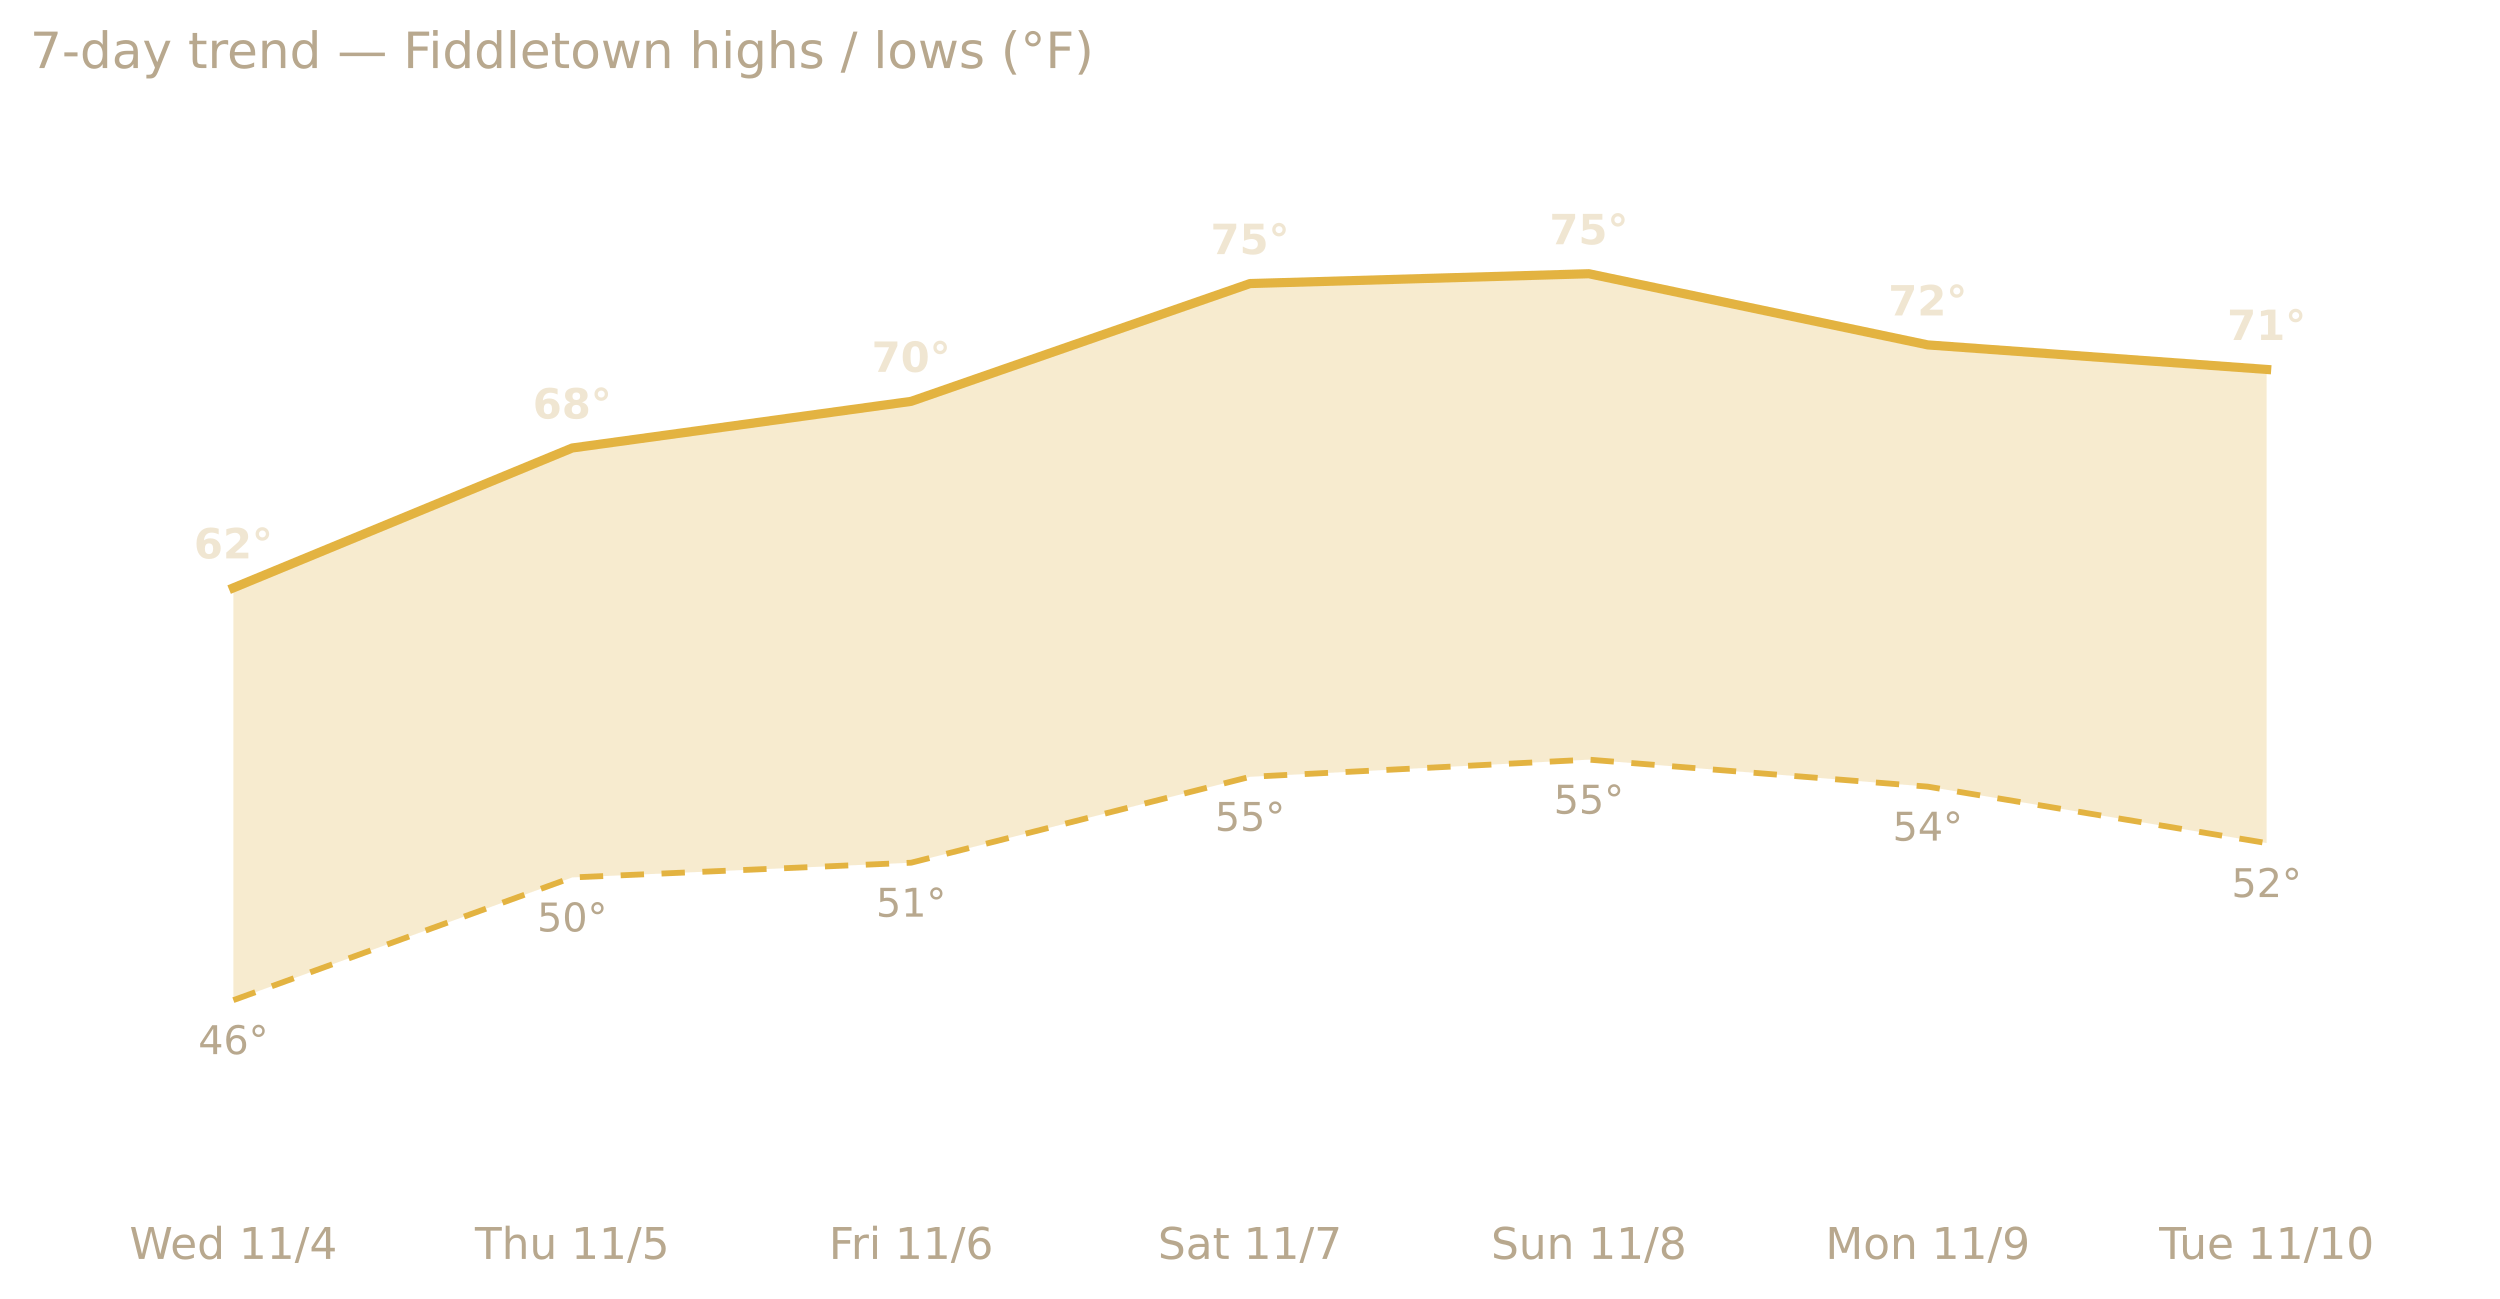
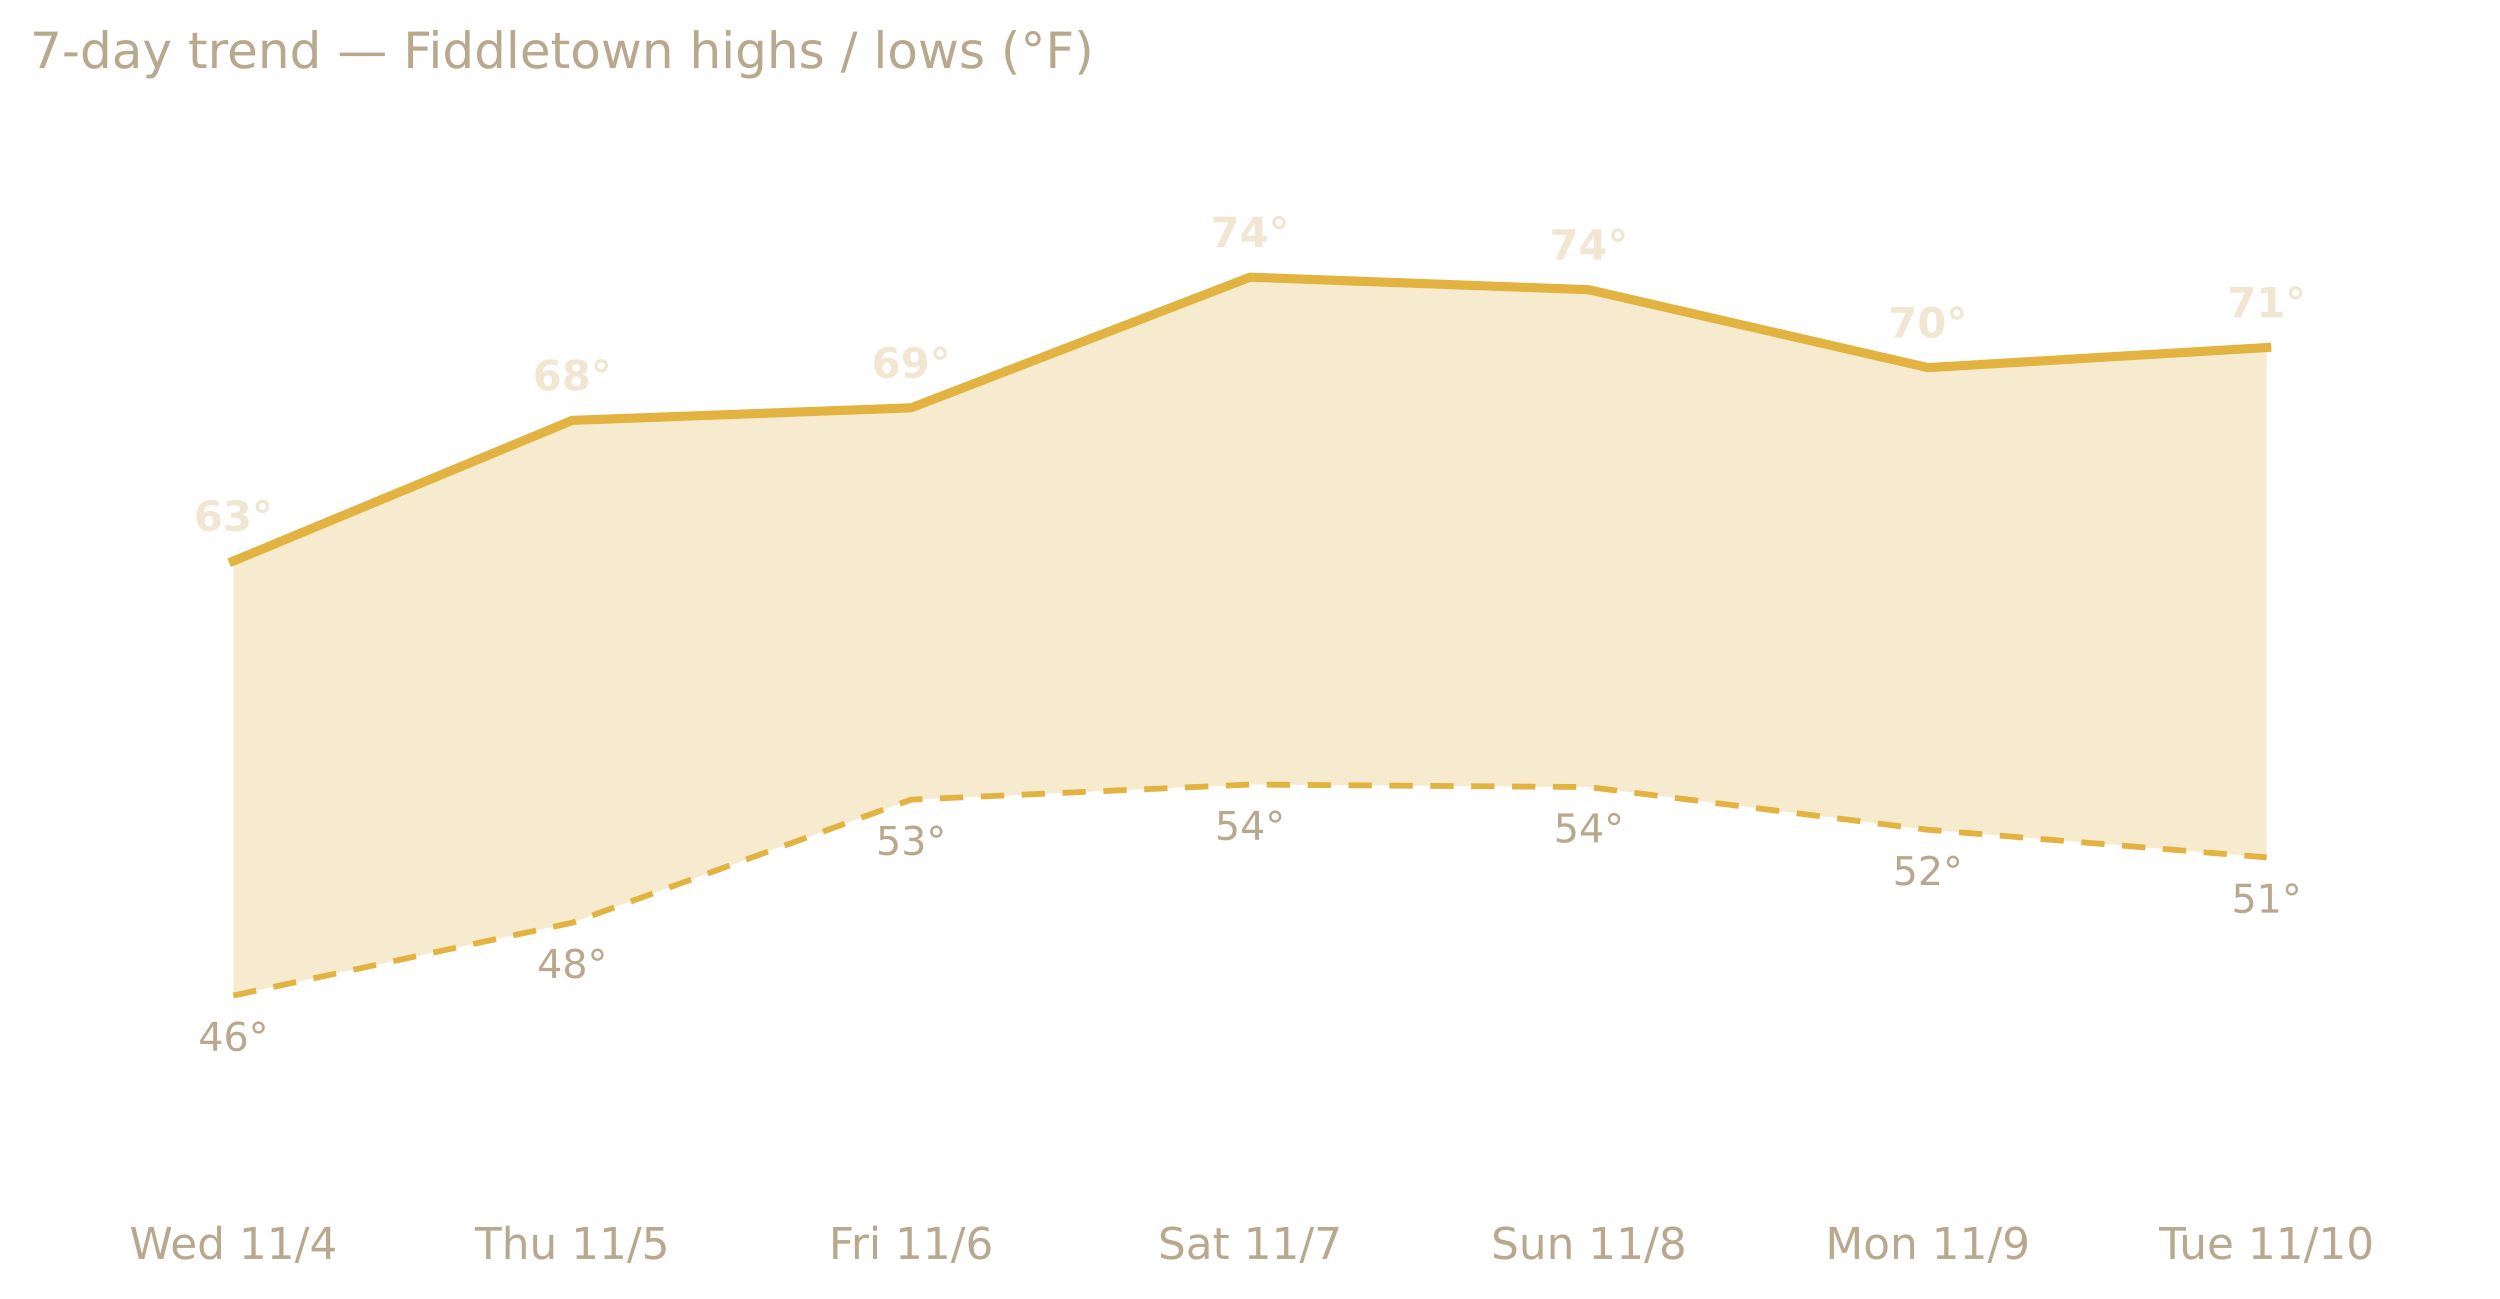
<svg xmlns="http://www.w3.org/2000/svg" xmlns:xlink="http://www.w3.org/1999/xlink" width="599.2pt" height="311.13pt" viewBox="0 0 599.2 311.13" version="1.1">
  <defs>
    <style type="text/css">*{stroke-linejoin: round; stroke-linecap: butt}</style>
  </defs>
  <g id="figure_1">
    <g id="patch_1">
      <path d="M 0 311.13  L 599.2 311.13  L 599.2 0  L 0 0  L 0 311.13  z " style="fill: none; opacity: 0" />
    </g>
    <g id="axes_1">
      <g id="patch_2">
        <path d="M 7.2 286.768  L 592 286.768  L 592 30.318  L 7.2 30.318  L 7.2 286.768  z " style="fill: none" />
      </g>
      <g id="matplotlib.axis_1">
        <g id="xtick_1">
          <g id="text_1">
            <g style="fill: #b8a88e" transform="translate(31.02947 301.7465) scale(0.105 -0.105)">
              <defs>
                <path id="DejaVuSans-57" d="M 213 4666  L 850 4666  L 1831 722  L 2809 4666  L 3519 4666  L 4500 722  L 5478 4666  L 6119 4666  L 4947 0  L 4153 0  L 3169 4050  L 2175 0  L 1381 0  L 213 4666  z " transform="scale(0.015625)" />
                <path id="DejaVuSans-65" d="M 3597 1894  L 3597 1613  L 953 1613  Q 991 1019 1311 708  Q 1631 397 2203 397  Q 2534 397 2845 478  Q 3156 559 3463 722  L 3463 178  Q 3153 47 2828 -22  Q 2503 -91 2169 -91  Q 1331 -91 842 396  Q 353 884 353 1716  Q 353 2575 817 3079  Q 1281 3584 2069 3584  Q 2775 3584 3186 3129  Q 3597 2675 3597 1894  z M 3022 2063  Q 3016 2534 2758 2815  Q 2500 3097 2075 3097  Q 1594 3097 1305 2825  Q 1016 2553 972 2059  L 3022 2063  z " transform="scale(0.015625)" />
                <path id="DejaVuSans-64" d="M 2906 2969  L 2906 4863  L 3481 4863  L 3481 0  L 2906 0  L 2906 525  Q 2725 213 2448 61  Q 2172 -91 1784 -91  Q 1150 -91 751 415  Q 353 922 353 1747  Q 353 2572 751 3078  Q 1150 3584 1784 3584  Q 2172 3584 2448 3432  Q 2725 3281 2906 2969  z M 947 1747  Q 947 1113 1208 752  Q 1469 391 1925 391  Q 2381 391 2643 752  Q 2906 1113 2906 1747  Q 2906 2381 2643 2742  Q 2381 3103 1925 3103  Q 1469 3103 1208 2742  Q 947 2381 947 1747  z " transform="scale(0.015625)" />
                <path id="DejaVuSans-20" transform="scale(0.015625)" />
                <path id="DejaVuSans-31" d="M 794 531  L 1825 531  L 1825 4091  L 703 3866  L 703 4441  L 1819 4666  L 2450 4666  L 2450 531  L 3481 531  L 3481 0  L 794 0  L 794 531  z " transform="scale(0.015625)" />
                <path id="DejaVuSans-2f" d="M 1625 4666  L 2156 4666  L 531 -594  L 0 -594  L 1625 4666  z " transform="scale(0.015625)" />
                <path id="DejaVuSans-34" d="M 2419 4116  L 825 1625  L 2419 1625  L 2419 4116  z M 2253 4666  L 3047 4666  L 3047 1625  L 3713 1625  L 3713 1100  L 3047 1100  L 3047 0  L 2419 0  L 2419 1100  L 313 1100  L 313 1709  L 2253 4666  z " transform="scale(0.015625)" />
              </defs>
              <use xlink:href="#DejaVuSans-57" />
              <use xlink:href="#DejaVuSans-65" x="93.002" />
              <use xlink:href="#DejaVuSans-64" x="154.525" />
              <use xlink:href="#DejaVuSans-20" x="218.002" />
              <use xlink:href="#DejaVuSans-31" x="249.789" />
              <use xlink:href="#DejaVuSans-31" x="313.412" />
              <use xlink:href="#DejaVuSans-2f" x="377.035" />
              <use xlink:href="#DejaVuSans-34" x="410.727" />
            </g>
          </g>
        </g>
        <g id="xtick_2">
          <g id="text_2">
            <g style="fill: #b8a88e" transform="translate(113.8365 301.7465) scale(0.105 -0.105)">
              <defs>
                <path id="DejaVuSans-54" d="M -19 4666  L 3928 4666  L 3928 4134  L 2272 4134  L 2272 0  L 1638 0  L 1638 4134  L -19 4134  L -19 4666  z " transform="scale(0.015625)" />
                <path id="DejaVuSans-68" d="M 3513 2113  L 3513 0  L 2938 0  L 2938 2094  Q 2938 2591 2744 2837  Q 2550 3084 2163 3084  Q 1697 3084 1428 2787  Q 1159 2491 1159 1978  L 1159 0  L 581 0  L 581 4863  L 1159 4863  L 1159 2956  Q 1366 3272 1645 3428  Q 1925 3584 2291 3584  Q 2894 3584 3203 3211  Q 3513 2838 3513 2113  z " transform="scale(0.015625)" />
                <path id="DejaVuSans-75" d="M 544 1381  L 544 3500  L 1119 3500  L 1119 1403  Q 1119 906 1312 657  Q 1506 409 1894 409  Q 2359 409 2629 706  Q 2900 1003 2900 1516  L 2900 3500  L 3475 3500  L 3475 0  L 2900 0  L 2900 538  Q 2691 219 2414 64  Q 2138 -91 1772 -91  Q 1169 -91 856 284  Q 544 659 544 1381  z M 1991 3584  L 1991 3584  z " transform="scale(0.015625)" />
                <path id="DejaVuSans-35" d="M 691 4666  L 3169 4666  L 3169 4134  L 1269 4134  L 1269 2991  Q 1406 3038 1543 3061  Q 1681 3084 1819 3084  Q 2600 3084 3056 2656  Q 3513 2228 3513 1497  Q 3513 744 3044 326  Q 2575 -91 1722 -91  Q 1428 -91 1123 -41  Q 819 9 494 109  L 494 744  Q 775 591 1075 516  Q 1375 441 1709 441  Q 2250 441 2565 725  Q 2881 1009 2881 1497  Q 2881 1984 2565 2268  Q 2250 2553 1709 2553  Q 1456 2553 1204 2497  Q 953 2441 691 2322  L 691 4666  z " transform="scale(0.015625)" />
              </defs>
              <use xlink:href="#DejaVuSans-54" />
              <use xlink:href="#DejaVuSans-68" x="61.084" />
              <use xlink:href="#DejaVuSans-75" x="124.463" />
              <use xlink:href="#DejaVuSans-20" x="187.842" />
              <use xlink:href="#DejaVuSans-31" x="219.629" />
              <use xlink:href="#DejaVuSans-31" x="283.252" />
              <use xlink:href="#DejaVuSans-2f" x="346.875" />
              <use xlink:href="#DejaVuSans-35" x="380.566" />
            </g>
          </g>
        </g>
        <g id="xtick_3">
          <g id="text_3">
            <g style="fill: #b8a88e" transform="translate(198.664 301.7465) scale(0.105 -0.105)">
              <defs>
                <path id="DejaVuSans-46" d="M 628 4666  L 3309 4666  L 3309 4134  L 1259 4134  L 1259 2759  L 3109 2759  L 3109 2228  L 1259 2228  L 1259 0  L 628 0  L 628 4666  z " transform="scale(0.015625)" />
                <path id="DejaVuSans-72" d="M 2631 2963  Q 2534 3019 2420 3045  Q 2306 3072 2169 3072  Q 1681 3072 1420 2755  Q 1159 2438 1159 1844  L 1159 0  L 581 0  L 581 3500  L 1159 3500  L 1159 2956  Q 1341 3275 1631 3429  Q 1922 3584 2338 3584  Q 2397 3584 2469 3576  Q 2541 3569 2628 3553  L 2631 2963  z " transform="scale(0.015625)" />
                <path id="DejaVuSans-69" d="M 603 3500  L 1178 3500  L 1178 0  L 603 0  L 603 3500  z M 603 4863  L 1178 4863  L 1178 4134  L 603 4134  L 603 4863  z " transform="scale(0.015625)" />
                <path id="DejaVuSans-36" d="M 2113 2584  Q 1688 2584 1439 2293  Q 1191 2003 1191 1497  Q 1191 994 1439 701  Q 1688 409 2113 409  Q 2538 409 2786 701  Q 3034 994 3034 1497  Q 3034 2003 2786 2293  Q 2538 2584 2113 2584  z M 3366 4563  L 3366 3988  Q 3128 4100 2886 4159  Q 2644 4219 2406 4219  Q 1781 4219 1451 3797  Q 1122 3375 1075 2522  Q 1259 2794 1537 2939  Q 1816 3084 2150 3084  Q 2853 3084 3261 2657  Q 3669 2231 3669 1497  Q 3669 778 3244 343  Q 2819 -91 2113 -91  Q 1303 -91 875 529  Q 447 1150 447 2328  Q 447 3434 972 4092  Q 1497 4750 2381 4750  Q 2619 4750 2861 4703  Q 3103 4656 3366 4563  z " transform="scale(0.015625)" />
              </defs>
              <use xlink:href="#DejaVuSans-46" />
              <use xlink:href="#DejaVuSans-72" x="50.27" />
              <use xlink:href="#DejaVuSans-69" x="91.383" />
              <use xlink:href="#DejaVuSans-20" x="119.166" />
              <use xlink:href="#DejaVuSans-31" x="150.953" />
              <use xlink:href="#DejaVuSans-31" x="214.576" />
              <use xlink:href="#DejaVuSans-2f" x="278.199" />
              <use xlink:href="#DejaVuSans-36" x="311.891" />
            </g>
          </g>
        </g>
        <g id="xtick_4">
          <g id="text_4">
            <g style="fill: #b8a88e" transform="translate(277.5336 301.7465) scale(0.105 -0.105)">
              <defs>
                <path id="DejaVuSans-53" d="M 3425 4513  L 3425 3897  Q 3066 4069 2747 4153  Q 2428 4238 2131 4238  Q 1616 4238 1336 4038  Q 1056 3838 1056 3469  Q 1056 3159 1242 3001  Q 1428 2844 1947 2747  L 2328 2669  Q 3034 2534 3370 2195  Q 3706 1856 3706 1288  Q 3706 609 3251 259  Q 2797 -91 1919 -91  Q 1588 -91 1214 -16  Q 841 59 441 206  L 441 856  Q 825 641 1194 531  Q 1563 422 1919 422  Q 2459 422 2753 634  Q 3047 847 3047 1241  Q 3047 1584 2836 1778  Q 2625 1972 2144 2069  L 1759 2144  Q 1053 2284 737 2584  Q 422 2884 422 3419  Q 422 4038 858 4394  Q 1294 4750 2059 4750  Q 2388 4750 2728 4690  Q 3069 4631 3425 4513  z " transform="scale(0.015625)" />
                <path id="DejaVuSans-61" d="M 2194 1759  Q 1497 1759 1228 1600  Q 959 1441 959 1056  Q 959 750 1161 570  Q 1363 391 1709 391  Q 2188 391 2477 730  Q 2766 1069 2766 1631  L 2766 1759  L 2194 1759  z M 3341 1997  L 3341 0  L 2766 0  L 2766 531  Q 2569 213 2275 61  Q 1981 -91 1556 -91  Q 1019 -91 701 211  Q 384 513 384 1019  Q 384 1609 779 1909  Q 1175 2209 1959 2209  L 2766 2209  L 2766 2266  Q 2766 2663 2505 2880  Q 2244 3097 1772 3097  Q 1472 3097 1187 3025  Q 903 2953 641 2809  L 641 3341  Q 956 3463 1253 3523  Q 1550 3584 1831 3584  Q 2591 3584 2966 3190  Q 3341 2797 3341 1997  z " transform="scale(0.015625)" />
                <path id="DejaVuSans-74" d="M 1172 4494  L 1172 3500  L 2356 3500  L 2356 3053  L 1172 3053  L 1172 1153  Q 1172 725 1289 603  Q 1406 481 1766 481  L 2356 481  L 2356 0  L 1766 0  Q 1100 0 847 248  Q 594 497 594 1153  L 594 3053  L 172 3053  L 172 3500  L 594 3500  L 594 4494  L 1172 4494  z " transform="scale(0.015625)" />
                <path id="DejaVuSans-37" d="M 525 4666  L 3525 4666  L 3525 4397  L 1831 0  L 1172 0  L 2766 4134  L 525 4134  L 525 4666  z " transform="scale(0.015625)" />
              </defs>
              <use xlink:href="#DejaVuSans-53" />
              <use xlink:href="#DejaVuSans-61" x="63.477" />
              <use xlink:href="#DejaVuSans-74" x="124.756" />
              <use xlink:href="#DejaVuSans-20" x="163.965" />
              <use xlink:href="#DejaVuSans-31" x="195.752" />
              <use xlink:href="#DejaVuSans-31" x="259.375" />
              <use xlink:href="#DejaVuSans-2f" x="322.998" />
              <use xlink:href="#DejaVuSans-37" x="356.689" />
            </g>
          </g>
        </g>
        <g id="xtick_5">
          <g id="text_5">
            <g style="fill: #b8a88e" transform="translate(357.3769 301.7465) scale(0.105 -0.105)">
              <defs>
                <path id="DejaVuSans-6e" d="M 3513 2113  L 3513 0  L 2938 0  L 2938 2094  Q 2938 2591 2744 2837  Q 2550 3084 2163 3084  Q 1697 3084 1428 2787  Q 1159 2491 1159 1978  L 1159 0  L 581 0  L 581 3500  L 1159 3500  L 1159 2956  Q 1366 3272 1645 3428  Q 1925 3584 2291 3584  Q 2894 3584 3203 3211  Q 3513 2838 3513 2113  z " transform="scale(0.015625)" />
                <path id="DejaVuSans-38" d="M 2034 2216  Q 1584 2216 1326 1975  Q 1069 1734 1069 1313  Q 1069 891 1326 650  Q 1584 409 2034 409  Q 2484 409 2743 651  Q 3003 894 3003 1313  Q 3003 1734 2745 1975  Q 2488 2216 2034 2216  z M 1403 2484  Q 997 2584 770 2862  Q 544 3141 544 3541  Q 544 4100 942 4425  Q 1341 4750 2034 4750  Q 2731 4750 3128 4425  Q 3525 4100 3525 3541  Q 3525 3141 3298 2862  Q 3072 2584 2669 2484  Q 3125 2378 3379 2068  Q 3634 1759 3634 1313  Q 3634 634 3220 271  Q 2806 -91 2034 -91  Q 1263 -91 848 271  Q 434 634 434 1313  Q 434 1759 690 2068  Q 947 2378 1403 2484  z M 1172 3481  Q 1172 3119 1398 2916  Q 1625 2713 2034 2713  Q 2441 2713 2670 2916  Q 2900 3119 2900 3481  Q 2900 3844 2670 4047  Q 2441 4250 2034 4250  Q 1625 4250 1398 4047  Q 1172 3844 1172 3481  z " transform="scale(0.015625)" />
              </defs>
              <use xlink:href="#DejaVuSans-53" />
              <use xlink:href="#DejaVuSans-75" x="63.477" />
              <use xlink:href="#DejaVuSans-6e" x="126.855" />
              <use xlink:href="#DejaVuSans-20" x="190.234" />
              <use xlink:href="#DejaVuSans-31" x="222.021" />
              <use xlink:href="#DejaVuSans-31" x="285.645" />
              <use xlink:href="#DejaVuSans-2f" x="349.268" />
              <use xlink:href="#DejaVuSans-38" x="382.959" />
            </g>
          </g>
        </g>
        <g id="xtick_6">
          <g id="text_6">
            <g style="fill: #b8a88e" transform="translate(437.5171 301.7465) scale(0.105 -0.105)">
              <defs>
                <path id="DejaVuSans-4d" d="M 628 4666  L 1569 4666  L 2759 1491  L 3956 4666  L 4897 4666  L 4897 0  L 4281 0  L 4281 4097  L 3078 897  L 2444 897  L 1241 4097  L 1241 0  L 628 0  L 628 4666  z " transform="scale(0.015625)" />
                <path id="DejaVuSans-6f" d="M 1959 3097  Q 1497 3097 1228 2736  Q 959 2375 959 1747  Q 959 1119 1226 758  Q 1494 397 1959 397  Q 2419 397 2687 759  Q 2956 1122 2956 1747  Q 2956 2369 2687 2733  Q 2419 3097 1959 3097  z M 1959 3584  Q 2709 3584 3137 3096  Q 3566 2609 3566 1747  Q 3566 888 3137 398  Q 2709 -91 1959 -91  Q 1206 -91 779 398  Q 353 888 353 1747  Q 353 2609 779 3096  Q 1206 3584 1959 3584  z " transform="scale(0.015625)" />
                <path id="DejaVuSans-39" d="M 703 97  L 703 672  Q 941 559 1184 500  Q 1428 441 1663 441  Q 2288 441 2617 861  Q 2947 1281 2994 2138  Q 2813 1869 2534 1725  Q 2256 1581 1919 1581  Q 1219 1581 811 2004  Q 403 2428 403 3163  Q 403 3881 828 4315  Q 1253 4750 1959 4750  Q 2769 4750 3195 4129  Q 3622 3509 3622 2328  Q 3622 1225 3098 567  Q 2575 -91 1691 -91  Q 1453 -91 1209 -44  Q 966 3 703 97  z M 1959 2075  Q 2384 2075 2632 2365  Q 2881 2656 2881 3163  Q 2881 3666 2632 3958  Q 2384 4250 1959 4250  Q 1534 4250 1286 3958  Q 1038 3666 1038 3163  Q 1038 2656 1286 2365  Q 1534 2075 1959 2075  z " transform="scale(0.015625)" />
              </defs>
              <use xlink:href="#DejaVuSans-4d" />
              <use xlink:href="#DejaVuSans-6f" x="86.279" />
              <use xlink:href="#DejaVuSans-6e" x="147.461" />
              <use xlink:href="#DejaVuSans-20" x="210.84" />
              <use xlink:href="#DejaVuSans-31" x="242.627" />
              <use xlink:href="#DejaVuSans-31" x="306.25" />
              <use xlink:href="#DejaVuSans-2f" x="369.873" />
              <use xlink:href="#DejaVuSans-39" x="403.564" />
            </g>
          </g>
        </g>
        <g id="xtick_7">
          <g id="text_7">
            <g style="fill: #b8a88e" transform="translate(517.4982 301.7465) scale(0.105 -0.105)">
              <defs>
                <path id="DejaVuSans-30" d="M 2034 4250  Q 1547 4250 1301 3770  Q 1056 3291 1056 2328  Q 1056 1369 1301 889  Q 1547 409 2034 409  Q 2525 409 2770 889  Q 3016 1369 3016 2328  Q 3016 3291 2770 3770  Q 2525 4250 2034 4250  z M 2034 4750  Q 2819 4750 3233 4129  Q 3647 3509 3647 2328  Q 3647 1150 3233 529  Q 2819 -91 2034 -91  Q 1250 -91 836 529  Q 422 1150 422 2328  Q 422 3509 836 4129  Q 1250 4750 2034 4750  z " transform="scale(0.015625)" />
              </defs>
              <use xlink:href="#DejaVuSans-54" />
              <use xlink:href="#DejaVuSans-75" x="45.959" />
              <use xlink:href="#DejaVuSans-65" x="109.338" />
              <use xlink:href="#DejaVuSans-20" x="170.861" />
              <use xlink:href="#DejaVuSans-31" x="202.648" />
              <use xlink:href="#DejaVuSans-31" x="266.271" />
              <use xlink:href="#DejaVuSans-2f" x="329.895" />
              <use xlink:href="#DejaVuSans-31" x="363.586" />
              <use xlink:href="#DejaVuSans-30" x="427.209" />
            </g>
          </g>
        </g>
      </g>
      <g id="matplotlib.axis_2" />
      <g id="PolyCollection_1">
-         <path d="M 55.933 140.897  L 55.933 239.713  L 137.156 210.304  L 218.378 206.775  L 299.6 186.188  L 380.822 182.071  L 462.044 188.541  L 543.267 202.069  L 543.267 88.549  L 543.267 88.549  L 462.044 82.667  L 380.822 65.609  L 299.6 67.962  L 218.378 96.195  L 137.156 107.371  L 55.933 140.897  z " clip-path="url(#p0684b8f3c3)" style="fill: #e3b341; fill-opacity: 0.25" />
+         <path d="M 55.933 134.463  L 55.933 238.609  L 137.156 221.151  L 218.378 191.653  L 299.6 188.041  L 380.822 188.643  L 462.044 198.877  L 543.267 205.499  L 543.267 83.294  L 543.267 83.294  L 462.044 88.11  L 380.822 69.448  L 299.6 66.438  L 218.378 97.742  L 137.156 100.752  L 55.933 134.463  z " clip-path="url(#pc9b6094eb4)" style="fill: #e3b341; fill-opacity: 0.25" />
      </g>
      <g id="line2d_1">
-         <path d="M 55.933 140.897  L 137.156 107.371  L 218.378 96.195  L 299.6 67.962  L 380.822 65.609  L 462.044 82.667  L 543.267 88.549  " clip-path="url(#p0684b8f3c3)" style="fill: none; stroke: #e3b341; stroke-width: 2.2; stroke-linecap: square" />
+         <path d="M 55.933 134.463  L 137.156 100.752  L 218.378 97.742  L 299.6 66.438  L 380.822 69.448  L 462.044 88.11  L 543.267 83.294  " clip-path="url(#pc9b6094eb4)" style="fill: none; stroke: #e3b341; stroke-width: 2.2; stroke-linecap: square" />
      </g>
      <g id="line2d_2">
-         <path d="M 55.933 239.713  L 137.156 210.304  L 218.378 206.775  L 299.6 186.188  L 380.822 182.071  L 462.044 188.541  L 543.267 202.069  " clip-path="url(#p0684b8f3c3)" style="fill: none; stroke-dasharray: 5.6,4.2; stroke-dashoffset: 0; stroke: #e3b341; stroke-width: 1.4" />
+         <path d="M 55.933 238.609  L 137.156 221.151  L 218.378 191.653  L 299.6 188.041  L 380.822 188.643  L 462.044 198.877  L 543.267 205.499  " clip-path="url(#pc9b6094eb4)" style="fill: none; stroke-dasharray: 5.6,4.2; stroke-dashoffset: 0; stroke: #e3b341; stroke-width: 1.4" />
      </g>
      <g id="text_8">
-         <g style="fill: #f0e6d2" transform="translate(46.47552 133.8392) scale(0.1 -0.1)">
+         <g style="fill: #f0e6d2" transform="translate(46.47552 127.2394) scale(0.1 -0.1)">
          <defs>
            <path id="DejaVuSans-Bold-36" d="M 2316 2303  Q 2000 2303 1842 2098  Q 1684 1894 1684 1484  Q 1684 1075 1842 870  Q 2000 666 2316 666  Q 2634 666 2792 870  Q 2950 1075 2950 1484  Q 2950 1894 2792 2098  Q 2634 2303 2316 2303  z M 3803 4544  L 3803 3681  Q 3506 3822 3243 3889  Q 2981 3956 2731 3956  Q 2194 3956 1894 3657  Q 1594 3359 1544 2772  Q 1750 2925 1990 3001  Q 2231 3078 2516 3078  Q 3231 3078 3670 2659  Q 4109 2241 4109 1563  Q 4109 813 3618 361  Q 3128 -91 2303 -91  Q 1394 -91 895 523  Q 397 1138 397 2266  Q 397 3422 980 4083  Q 1563 4744 2578 4744  Q 2900 4744 3203 4694  Q 3506 4644 3803 4544  z " transform="scale(0.015625)" />
-             <path id="DejaVuSans-Bold-32" d="M 1844 884  L 3897 884  L 3897 0  L 506 0  L 506 884  L 2209 2388  Q 2438 2594 2547 2791  Q 2656 2988 2656 3200  Q 2656 3528 2436 3728  Q 2216 3928 1850 3928  Q 1569 3928 1234 3808  Q 900 3688 519 3450  L 519 4475  Q 925 4609 1322 4679  Q 1719 4750 2100 4750  Q 2938 4750 3402 4381  Q 3866 4013 3866 3353  Q 3866 2972 3669 2642  Q 3472 2313 2841 1759  L 1844 884  z " transform="scale(0.015625)" />
+             <path id="DejaVuSans-Bold-33" d="M 2981 2516  Q 3453 2394 3698 2092  Q 3944 1791 3944 1325  Q 3944 631 3412 270  Q 2881 -91 1863 -91  Q 1503 -91 1142 -33  Q 781 25 428 141  L 428 1069  Q 766 900 1098 814  Q 1431 728 1753 728  Q 2231 728 2486 893  Q 2741 1059 2741 1369  Q 2741 1688 2480 1852  Q 2219 2016 1709 2016  L 1228 2016  L 1228 2791  L 1734 2791  Q 2188 2791 2409 2933  Q 2631 3075 2631 3366  Q 2631 3634 2415 3781  Q 2200 3928 1806 3928  Q 1516 3928 1219 3862  Q 922 3797 628 3669  L 628 4550  Q 984 4650 1334 4700  Q 1684 4750 2022 4750  Q 2931 4750 3382 4451  Q 3834 4153 3834 3553  Q 3834 3144 3618 2883  Q 3403 2622 2981 2516  z " transform="scale(0.015625)" />
            <path id="DejaVuSans-Bold-b0" d="M 1600 4288  Q 1375 4288 1219 4131  Q 1063 3975 1063 3750  Q 1063 3525 1217 3372  Q 1372 3219 1600 3219  Q 1825 3219 1981 3373  Q 2138 3528 2138 3750  Q 2138 3975 1980 4131  Q 1822 4288 1600 4288  z M 1600 4794  Q 1806 4794 1997 4714  Q 2188 4634 2338 4488  Q 2484 4338 2561 4150  Q 2638 3963 2638 3750  Q 2638 3541 2561 3352  Q 2484 3163 2344 3022  Q 2194 2872 2000 2792  Q 1806 2713 1594 2713  Q 1153 2713 854 3011  Q 556 3309 556 3750  Q 556 4191 857 4492  Q 1159 4794 1600 4794  z " transform="scale(0.015625)" />
          </defs>
          <use xlink:href="#DejaVuSans-Bold-36" />
-           <use xlink:href="#DejaVuSans-Bold-32" x="69.58" />
+           <use xlink:href="#DejaVuSans-Bold-33" x="69.58" />
          <use xlink:href="#DejaVuSans-Bold-b0" x="139.16" />
        </g>
      </g>
      <g id="text_9">
-         <g style="fill: #b8a88e" transform="translate(47.51396 252.6532) scale(0.095 -0.095)">
+         <g style="fill: #b8a88e" transform="translate(47.51396 251.8524) scale(0.095 -0.095)">
          <defs>
            <path id="DejaVuSans-b0" d="M 1600 4347  Q 1350 4347 1178 4173  Q 1006 4000 1006 3750  Q 1006 3503 1178 3333  Q 1350 3163 1600 3163  Q 1850 3163 2022 3333  Q 2194 3503 2194 3750  Q 2194 3997 2020 4172  Q 1847 4347 1600 4347  z M 1600 4750  Q 1800 4750 1984 4673  Q 2169 4597 2303 4453  Q 2447 4313 2519 4134  Q 2591 3956 2591 3750  Q 2591 3338 2302 3052  Q 2013 2766 1594 2766  Q 1172 2766 890 3047  Q 609 3328 609 3750  Q 609 4169 896 4459  Q 1184 4750 1600 4750  z " transform="scale(0.015625)" />
          </defs>
          <use xlink:href="#DejaVuSans-34" />
          <use xlink:href="#DejaVuSans-36" x="63.623" />
          <use xlink:href="#DejaVuSans-b0" x="127.246" />
        </g>
      </g>
      <g id="text_10">
-         <g style="fill: #f0e6d2" transform="translate(127.6977 100.3125) scale(0.1 -0.1)">
+         <g style="fill: #f0e6d2" transform="translate(127.6977 93.52763) scale(0.1 -0.1)">
          <defs>
            <path id="DejaVuSans-Bold-38" d="M 2228 2088  Q 1891 2088 1709 1903  Q 1528 1719 1528 1375  Q 1528 1031 1709 848  Q 1891 666 2228 666  Q 2563 666 2741 848  Q 2919 1031 2919 1375  Q 2919 1722 2741 1905  Q 2563 2088 2228 2088  z M 1350 2484  Q 925 2613 709 2878  Q 494 3144 494 3541  Q 494 4131 934 4440  Q 1375 4750 2228 4750  Q 3075 4750 3515 4442  Q 3956 4134 3956 3541  Q 3956 3144 3739 2878  Q 3522 2613 3097 2484  Q 3572 2353 3814 2058  Q 4056 1763 4056 1313  Q 4056 619 3595 264  Q 3134 -91 2228 -91  Q 1319 -91 855 264  Q 391 619 391 1313  Q 391 1763 633 2058  Q 875 2353 1350 2484  z M 1631 3419  Q 1631 3141 1786 2991  Q 1941 2841 2228 2841  Q 2509 2841 2662 2991  Q 2816 3141 2816 3419  Q 2816 3697 2662 3845  Q 2509 3994 2228 3994  Q 1941 3994 1786 3844  Q 1631 3694 1631 3419  z " transform="scale(0.015625)" />
          </defs>
          <use xlink:href="#DejaVuSans-Bold-36" />
          <use xlink:href="#DejaVuSans-Bold-38" x="69.58" />
          <use xlink:href="#DejaVuSans-Bold-b0" x="139.16" />
        </g>
      </g>
      <g id="text_11">
-         <g style="fill: #b8a88e" transform="translate(128.7362 223.2438) scale(0.095 -0.095)">
-           <use xlink:href="#DejaVuSans-35" />
-           <use xlink:href="#DejaVuSans-30" x="63.623" />
+         <g style="fill: #b8a88e" transform="translate(128.7362 234.3945) scale(0.095 -0.095)">
+           <use xlink:href="#DejaVuSans-34" />
+           <use xlink:href="#DejaVuSans-38" x="63.623" />
          <use xlink:href="#DejaVuSans-b0" x="127.246" />
        </g>
      </g>
      <g id="text_12">
-         <g style="fill: #f0e6d2" transform="translate(208.92 89.13693) scale(0.1 -0.1)">
+         <g style="fill: #f0e6d2" transform="translate(208.92 90.51766) scale(0.1 -0.1)">
+           <defs>
+             <path id="DejaVuSans-Bold-39" d="M 641 103  L 641 966  Q 928 831 1190 764  Q 1453 697 1709 697  Q 2247 697 2547 995  Q 2847 1294 2900 1881  Q 2688 1725 2447 1647  Q 2206 1569 1925 1569  Q 1209 1569 770 1986  Q 331 2403 331 3084  Q 331 3838 820 4291  Q 1309 4744 2131 4744  Q 3044 4744 3544 4128  Q 4044 3513 4044 2388  Q 4044 1231 3459 570  Q 2875 -91 1856 -91  Q 1528 -91 1228 -42  Q 928 6 641 103  z M 2125 2350  Q 2441 2350 2600 2554  Q 2759 2759 2759 3169  Q 2759 3575 2600 3781  Q 2441 3988 2125 3988  Q 1809 3988 1650 3781  Q 1491 3575 1491 3169  Q 1491 2759 1650 2554  Q 1809 2350 2125 2350  z " transform="scale(0.015625)" />
+           </defs>
+           <use xlink:href="#DejaVuSans-Bold-36" />
+           <use xlink:href="#DejaVuSans-Bold-39" x="69.58" />
+           <use xlink:href="#DejaVuSans-Bold-b0" x="139.16" />
+         </g>
+       </g>
+       <g id="text_13">
+         <g style="fill: #b8a88e" transform="translate(209.9584 204.8968) scale(0.095 -0.095)">
+           <defs>
+             <path id="DejaVuSans-33" d="M 2597 2516  Q 3050 2419 3304 2112  Q 3559 1806 3559 1356  Q 3559 666 3084 287  Q 2609 -91 1734 -91  Q 1441 -91 1130 -33  Q 819 25 488 141  L 488 750  Q 750 597 1062 519  Q 1375 441 1716 441  Q 2309 441 2620 675  Q 2931 909 2931 1356  Q 2931 1769 2642 2001  Q 2353 2234 1838 2234  L 1294 2234  L 1294 2753  L 1863 2753  Q 2328 2753 2575 2939  Q 2822 3125 2822 3475  Q 2822 3834 2567 4026  Q 2313 4219 1838 4219  Q 1578 4219 1281 4162  Q 984 4106 628 3988  L 628 4550  Q 988 4650 1302 4700  Q 1616 4750 1894 4750  Q 2613 4750 3031 4423  Q 3450 4097 3450 3541  Q 3450 3153 3228 2886  Q 3006 2619 2597 2516  z " transform="scale(0.015625)" />
+           </defs>
+           <use xlink:href="#DejaVuSans-35" />
+           <use xlink:href="#DejaVuSans-33" x="63.623" />
+           <use xlink:href="#DejaVuSans-b0" x="127.246" />
+         </g>
+       </g>
+       <g id="text_14">
+         <g style="fill: #f0e6d2" transform="translate(290.1422 59.2139) scale(0.1 -0.1)">
          <defs>
            <path id="DejaVuSans-Bold-37" d="M 428 4666  L 3944 4666  L 3944 3988  L 2125 0  L 953 0  L 2675 3781  L 428 3781  L 428 4666  z " transform="scale(0.015625)" />
+             <path id="DejaVuSans-Bold-34" d="M 2356 3675  L 1038 1722  L 2356 1722  L 2356 3675  z M 2156 4666  L 3494 4666  L 3494 1722  L 4159 1722  L 4159 850  L 3494 850  L 3494 0  L 2356 0  L 2356 850  L 288 850  L 288 1881  L 2156 4666  z " transform="scale(0.015625)" />
+           </defs>
+           <use xlink:href="#DejaVuSans-Bold-37" />
+           <use xlink:href="#DejaVuSans-Bold-34" x="69.58" />
+           <use xlink:href="#DejaVuSans-Bold-b0" x="139.16" />
+         </g>
+       </g>
+       <g id="text_15">
+         <g style="fill: #b8a88e" transform="translate(291.1806 201.2848) scale(0.095 -0.095)">
+           <use xlink:href="#DejaVuSans-35" />
+           <use xlink:href="#DejaVuSans-34" x="63.623" />
+           <use xlink:href="#DejaVuSans-b0" x="127.246" />
+         </g>
+       </g>
+       <g id="text_16">
+         <g style="fill: #f0e6d2" transform="translate(371.3644 62.22388) scale(0.1 -0.1)">
+           <use xlink:href="#DejaVuSans-Bold-37" />
+           <use xlink:href="#DejaVuSans-Bold-34" x="69.58" />
+           <use xlink:href="#DejaVuSans-Bold-b0" x="139.16" />
+         </g>
+       </g>
+       <g id="text_17">
+         <g style="fill: #b8a88e" transform="translate(372.4028 201.8868) scale(0.095 -0.095)">
+           <use xlink:href="#DejaVuSans-35" />
+           <use xlink:href="#DejaVuSans-34" x="63.623" />
+           <use xlink:href="#DejaVuSans-b0" x="127.246" />
+         </g>
+       </g>
+       <g id="text_18">
+         <g style="fill: #f0e6d2" transform="translate(452.5866 80.88573) scale(0.1 -0.1)">
+           <defs>
            <path id="DejaVuSans-Bold-30" d="M 2944 2338  Q 2944 3213 2780 3570  Q 2616 3928 2228 3928  Q 1841 3928 1675 3570  Q 1509 3213 1509 2338  Q 1509 1453 1675 1090  Q 1841 728 2228 728  Q 2613 728 2778 1090  Q 2944 1453 2944 2338  z M 4147 2328  Q 4147 1169 3647 539  Q 3147 -91 2228 -91  Q 1306 -91 806 539  Q 306 1169 306 2328  Q 306 3491 806 4120  Q 1306 4750 2228 4750  Q 3147 4750 3647 4120  Q 4147 3491 4147 2328  z " transform="scale(0.015625)" />
          </defs>
          <use xlink:href="#DejaVuSans-Bold-37" />
          <use xlink:href="#DejaVuSans-Bold-30" x="69.58" />
          <use xlink:href="#DejaVuSans-Bold-b0" x="139.16" />
        </g>
      </g>
-       <g id="text_13">
-         <g style="fill: #b8a88e" transform="translate(209.9584 219.7147) scale(0.095 -0.095)">
-           <use xlink:href="#DejaVuSans-35" />
-           <use xlink:href="#DejaVuSans-31" x="63.623" />
-           <use xlink:href="#DejaVuSans-b0" x="127.246" />
-         </g>
-       </g>
-       <g id="text_14">
-         <g style="fill: #f0e6d2" transform="translate(290.1422 60.90391) scale(0.1 -0.1)">
-           <defs>
-             <path id="DejaVuSans-Bold-35" d="M 678 4666  L 3669 4666  L 3669 3781  L 1638 3781  L 1638 3059  Q 1775 3097 1914 3117  Q 2053 3138 2203 3138  Q 3056 3138 3531 2711  Q 4006 2284 4006 1522  Q 4006 766 3489 337  Q 2972 -91 2053 -91  Q 1656 -91 1267 -14  Q 878 63 494 219  L 494 1166  Q 875 947 1217 837  Q 1559 728 1863 728  Q 2300 728 2551 942  Q 2803 1156 2803 1522  Q 2803 1891 2551 2103  Q 2300 2316 1863 2316  Q 1603 2316 1309 2248  Q 1016 2181 678 2041  L 678 4666  z " transform="scale(0.015625)" />
-           </defs>
-           <use xlink:href="#DejaVuSans-Bold-37" />
-           <use xlink:href="#DejaVuSans-Bold-35" x="69.58" />
-           <use xlink:href="#DejaVuSans-Bold-b0" x="139.16" />
-         </g>
-       </g>
-       <g id="text_15">
-         <g style="fill: #b8a88e" transform="translate(291.1806 199.1281) scale(0.095 -0.095)">
-           <use xlink:href="#DejaVuSans-35" />
-           <use xlink:href="#DejaVuSans-35" x="63.623" />
-           <use xlink:href="#DejaVuSans-b0" x="127.246" />
-         </g>
-       </g>
-       <g id="text_16">
-         <g style="fill: #f0e6d2" transform="translate(371.3644 58.55115) scale(0.1 -0.1)">
-           <use xlink:href="#DejaVuSans-Bold-37" />
-           <use xlink:href="#DejaVuSans-Bold-35" x="69.58" />
-           <use xlink:href="#DejaVuSans-Bold-b0" x="139.16" />
-         </g>
-       </g>
-       <g id="text_17">
-         <g style="fill: #b8a88e" transform="translate(372.4028 195.0108) scale(0.095 -0.095)">
-           <use xlink:href="#DejaVuSans-35" />
-           <use xlink:href="#DejaVuSans-35" x="63.623" />
-           <use xlink:href="#DejaVuSans-b0" x="127.246" />
-         </g>
-       </g>
-       <g id="text_18">
-         <g style="fill: #f0e6d2" transform="translate(452.5866 75.60861) scale(0.1 -0.1)">
-           <use xlink:href="#DejaVuSans-Bold-37" />
-           <use xlink:href="#DejaVuSans-Bold-32" x="69.58" />
-           <use xlink:href="#DejaVuSans-Bold-b0" x="139.16" />
-         </g>
-       </g>
      <g id="text_19">
-         <g style="fill: #b8a88e" transform="translate(453.6251 201.4809) scale(0.095 -0.095)">
-           <use xlink:href="#DejaVuSans-35" />
-           <use xlink:href="#DejaVuSans-34" x="63.623" />
+         <g style="fill: #b8a88e" transform="translate(453.6251 212.1207) scale(0.095 -0.095)">
+           <defs>
+             <path id="DejaVuSans-32" d="M 1228 531  L 3431 531  L 3431 0  L 469 0  L 469 531  Q 828 903 1448 1529  Q 2069 2156 2228 2338  Q 2531 2678 2651 2914  Q 2772 3150 2772 3378  Q 2772 3750 2511 3984  Q 2250 4219 1831 4219  Q 1534 4219 1204 4116  Q 875 4013 500 3803  L 500 4441  Q 881 4594 1212 4672  Q 1544 4750 1819 4750  Q 2544 4750 2975 4387  Q 3406 4025 3406 3419  Q 3406 3131 3298 2873  Q 3191 2616 2906 2266  Q 2828 2175 2409 1742  Q 1991 1309 1228 531  z " transform="scale(0.015625)" />
+           </defs>
+           <use xlink:href="#DejaVuSans-35" />
+           <use xlink:href="#DejaVuSans-32" x="63.623" />
          <use xlink:href="#DejaVuSans-b0" x="127.246" />
        </g>
      </g>
      <g id="text_20">
-         <g style="fill: #f0e6d2" transform="translate(533.8089 81.49049) scale(0.1 -0.1)">
+         <g style="fill: #f0e6d2" transform="translate(533.8089 76.06977) scale(0.1 -0.1)">
          <defs>
            <path id="DejaVuSans-Bold-31" d="M 750 831  L 1813 831  L 1813 3847  L 722 3622  L 722 4441  L 1806 4666  L 2950 4666  L 2950 831  L 4013 831  L 4013 0  L 750 0  L 750 831  z " transform="scale(0.015625)" />
          </defs>
          <use xlink:href="#DejaVuSans-Bold-37" />
          <use xlink:href="#DejaVuSans-Bold-31" x="69.58" />
          <use xlink:href="#DejaVuSans-Bold-b0" x="139.16" />
        </g>
      </g>
      <g id="text_21">
-         <g style="fill: #b8a88e" transform="translate(534.8473 215.0092) scale(0.095 -0.095)">
-           <defs>
-             <path id="DejaVuSans-32" d="M 1228 531  L 3431 531  L 3431 0  L 469 0  L 469 531  Q 828 903 1448 1529  Q 2069 2156 2228 2338  Q 2531 2678 2651 2914  Q 2772 3150 2772 3378  Q 2772 3750 2511 3984  Q 2250 4219 1831 4219  Q 1534 4219 1204 4116  Q 875 4013 500 3803  L 500 4441  Q 881 4594 1212 4672  Q 1544 4750 1819 4750  Q 2544 4750 2975 4387  Q 3406 4025 3406 3419  Q 3406 3131 3298 2873  Q 3191 2616 2906 2266  Q 2828 2175 2409 1742  Q 1991 1309 1228 531  z " transform="scale(0.015625)" />
-           </defs>
-           <use xlink:href="#DejaVuSans-35" />
-           <use xlink:href="#DejaVuSans-32" x="63.623" />
+         <g style="fill: #b8a88e" transform="translate(534.8473 218.7427) scale(0.095 -0.095)">
+           <use xlink:href="#DejaVuSans-35" />
+           <use xlink:href="#DejaVuSans-31" x="63.623" />
          <use xlink:href="#DejaVuSans-b0" x="127.246" />
        </g>
      </g>
      <g id="text_22">
        <g style="fill: #b8a88e" transform="translate(7.2 16.31812) scale(0.12 -0.12)">
          <defs>
            <path id="DejaVuSans-2d" d="M 313 2009  L 1997 2009  L 1997 1497  L 313 1497  L 313 2009  z " transform="scale(0.015625)" />
            <path id="DejaVuSans-79" d="M 2059 -325  Q 1816 -950 1584 -1140  Q 1353 -1331 966 -1331  L 506 -1331  L 506 -850  L 844 -850  Q 1081 -850 1212 -737  Q 1344 -625 1503 -206  L 1606 56  L 191 3500  L 800 3500  L 1894 763  L 2988 3500  L 3597 3500  L 2059 -325  z " transform="scale(0.015625)" />
            <path id="DejaVuSans-2014" d="M 313 1978  L 6088 1978  L 6088 1528  L 313 1528  L 313 1978  z " transform="scale(0.015625)" />
            <path id="DejaVuSans-6c" d="M 603 4863  L 1178 4863  L 1178 0  L 603 0  L 603 4863  z " transform="scale(0.015625)" />
            <path id="DejaVuSans-77" d="M 269 3500  L 844 3500  L 1563 769  L 2278 3500  L 2956 3500  L 3675 769  L 4391 3500  L 4966 3500  L 4050 0  L 3372 0  L 2619 2869  L 1863 0  L 1184 0  L 269 3500  z " transform="scale(0.015625)" />
            <path id="DejaVuSans-67" d="M 2906 1791  Q 2906 2416 2648 2759  Q 2391 3103 1925 3103  Q 1463 3103 1205 2759  Q 947 2416 947 1791  Q 947 1169 1205 825  Q 1463 481 1925 481  Q 2391 481 2648 825  Q 2906 1169 2906 1791  z M 3481 434  Q 3481 -459 3084 -895  Q 2688 -1331 1869 -1331  Q 1566 -1331 1297 -1286  Q 1028 -1241 775 -1147  L 775 -588  Q 1028 -725 1275 -790  Q 1522 -856 1778 -856  Q 2344 -856 2625 -561  Q 2906 -266 2906 331  L 2906 616  Q 2728 306 2450 153  Q 2172 0 1784 0  Q 1141 0 747 490  Q 353 981 353 1791  Q 353 2603 747 3093  Q 1141 3584 1784 3584  Q 2172 3584 2450 3431  Q 2728 3278 2906 2969  L 2906 3500  L 3481 3500  L 3481 434  z " transform="scale(0.015625)" />
            <path id="DejaVuSans-73" d="M 2834 3397  L 2834 2853  Q 2591 2978 2328 3040  Q 2066 3103 1784 3103  Q 1356 3103 1142 2972  Q 928 2841 928 2578  Q 928 2378 1081 2264  Q 1234 2150 1697 2047  L 1894 2003  Q 2506 1872 2764 1633  Q 3022 1394 3022 966  Q 3022 478 2636 193  Q 2250 -91 1575 -91  Q 1294 -91 989 -36  Q 684 19 347 128  L 347 722  Q 666 556 975 473  Q 1284 391 1588 391  Q 1994 391 2212 530  Q 2431 669 2431 922  Q 2431 1156 2273 1281  Q 2116 1406 1581 1522  L 1381 1569  Q 847 1681 609 1914  Q 372 2147 372 2553  Q 372 3047 722 3315  Q 1072 3584 1716 3584  Q 2034 3584 2315 3537  Q 2597 3491 2834 3397  z " transform="scale(0.015625)" />
            <path id="DejaVuSans-28" d="M 1984 4856  Q 1566 4138 1362 3434  Q 1159 2731 1159 2009  Q 1159 1288 1364 580  Q 1569 -128 1984 -844  L 1484 -844  Q 1016 -109 783 600  Q 550 1309 550 2009  Q 550 2706 781 3412  Q 1013 4119 1484 4856  L 1984 4856  z " transform="scale(0.015625)" />
            <path id="DejaVuSans-29" d="M 513 4856  L 1013 4856  Q 1481 4119 1714 3412  Q 1947 2706 1947 2009  Q 1947 1309 1714 600  Q 1481 -109 1013 -844  L 513 -844  Q 928 -128 1133 580  Q 1338 1288 1338 2009  Q 1338 2731 1133 3434  Q 928 4138 513 4856  z " transform="scale(0.015625)" />
          </defs>
          <use xlink:href="#DejaVuSans-37" />
          <use xlink:href="#DejaVuSans-2d" x="63.623" />
          <use xlink:href="#DejaVuSans-64" x="99.707" />
          <use xlink:href="#DejaVuSans-61" x="163.184" />
          <use xlink:href="#DejaVuSans-79" x="224.463" />
          <use xlink:href="#DejaVuSans-20" x="283.643" />
          <use xlink:href="#DejaVuSans-74" x="315.43" />
          <use xlink:href="#DejaVuSans-72" x="354.639" />
          <use xlink:href="#DejaVuSans-65" x="393.502" />
          <use xlink:href="#DejaVuSans-6e" x="455.025" />
          <use xlink:href="#DejaVuSans-64" x="518.404" />
          <use xlink:href="#DejaVuSans-20" x="581.881" />
          <use xlink:href="#DejaVuSans-2014" x="613.668" />
          <use xlink:href="#DejaVuSans-20" x="713.668" />
          <use xlink:href="#DejaVuSans-46" x="745.455" />
          <use xlink:href="#DejaVuSans-69" x="795.725" />
          <use xlink:href="#DejaVuSans-64" x="823.508" />
          <use xlink:href="#DejaVuSans-64" x="886.984" />
          <use xlink:href="#DejaVuSans-6c" x="950.461" />
          <use xlink:href="#DejaVuSans-65" x="978.244" />
          <use xlink:href="#DejaVuSans-74" x="1039.768" />
          <use xlink:href="#DejaVuSans-6f" x="1078.977" />
          <use xlink:href="#DejaVuSans-77" x="1140.158" />
          <use xlink:href="#DejaVuSans-6e" x="1221.945" />
          <use xlink:href="#DejaVuSans-20" x="1285.324" />
          <use xlink:href="#DejaVuSans-68" x="1317.111" />
          <use xlink:href="#DejaVuSans-69" x="1380.49" />
          <use xlink:href="#DejaVuSans-67" x="1408.273" />
          <use xlink:href="#DejaVuSans-68" x="1471.75" />
          <use xlink:href="#DejaVuSans-73" x="1535.129" />
          <use xlink:href="#DejaVuSans-20" x="1587.229" />
          <use xlink:href="#DejaVuSans-2f" x="1619.016" />
          <use xlink:href="#DejaVuSans-20" x="1652.707" />
          <use xlink:href="#DejaVuSans-6c" x="1684.494" />
          <use xlink:href="#DejaVuSans-6f" x="1712.277" />
          <use xlink:href="#DejaVuSans-77" x="1773.459" />
          <use xlink:href="#DejaVuSans-73" x="1855.246" />
          <use xlink:href="#DejaVuSans-20" x="1907.346" />
          <use xlink:href="#DejaVuSans-28" x="1939.133" />
          <use xlink:href="#DejaVuSans-b0" x="1978.146" />
          <use xlink:href="#DejaVuSans-46" x="2028.146" />
          <use xlink:href="#DejaVuSans-29" x="2085.666" />
        </g>
      </g>
    </g>
  </g>
  <defs>
-     <clipPath id="p0684b8f3c3">
+     <clipPath id="pc9b6094eb4">
      <rect x="7.2" y="30.318" width="584.8" height="256.45" />
    </clipPath>
  </defs>
</svg>
